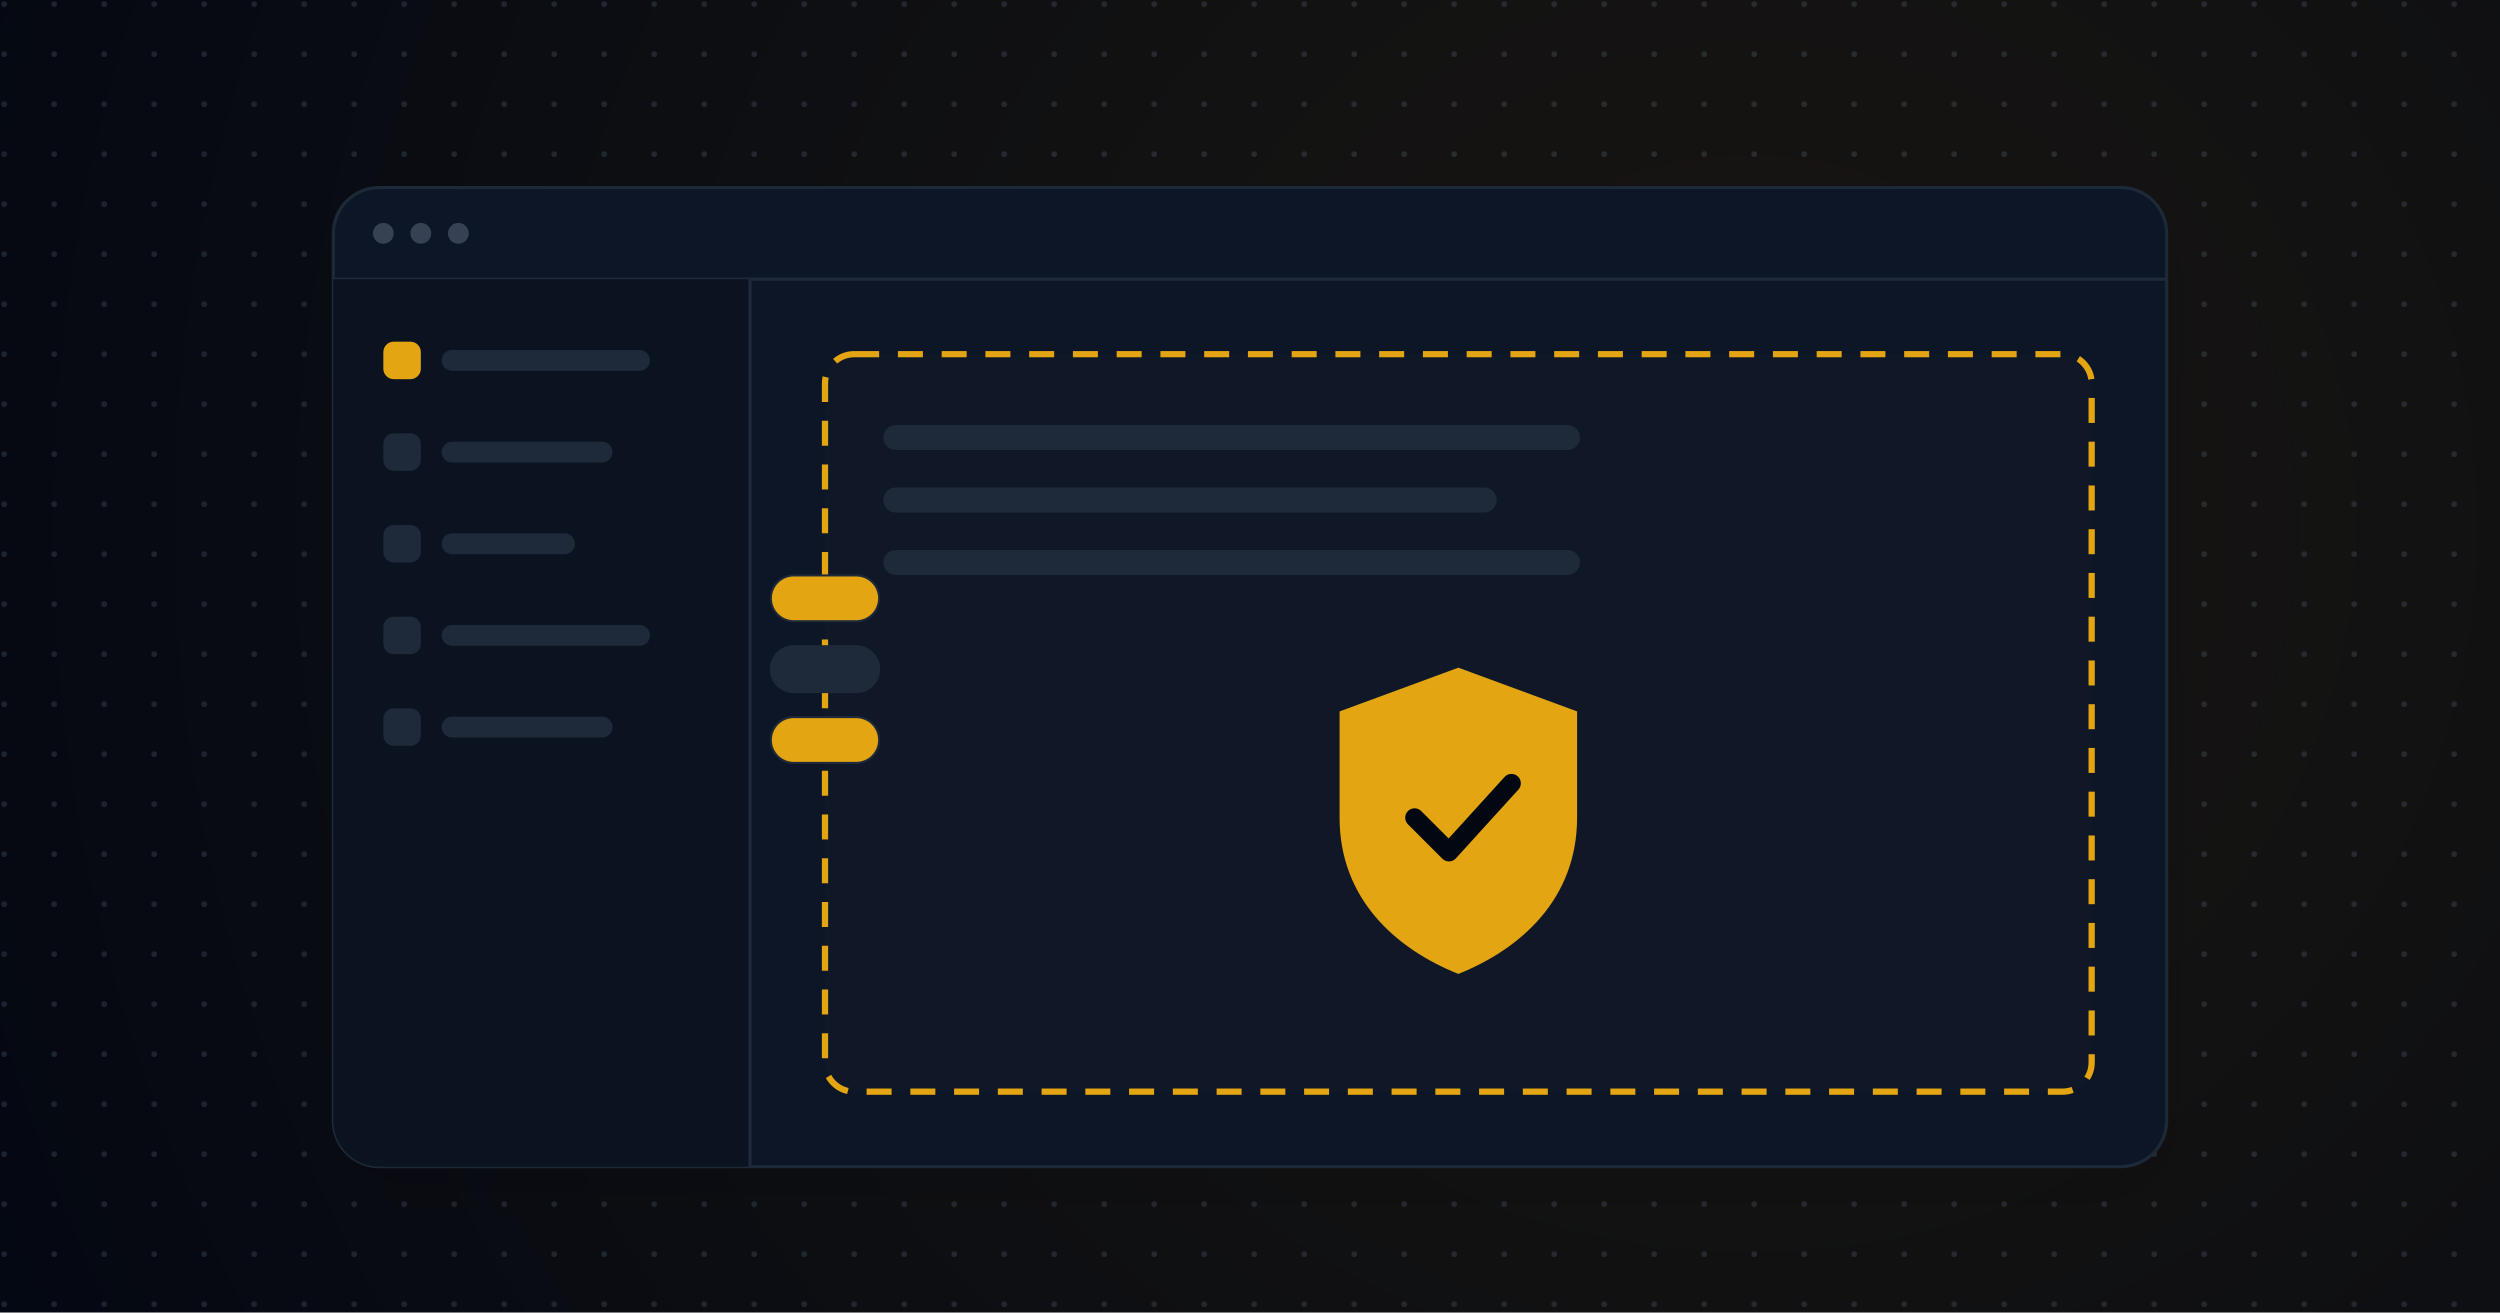
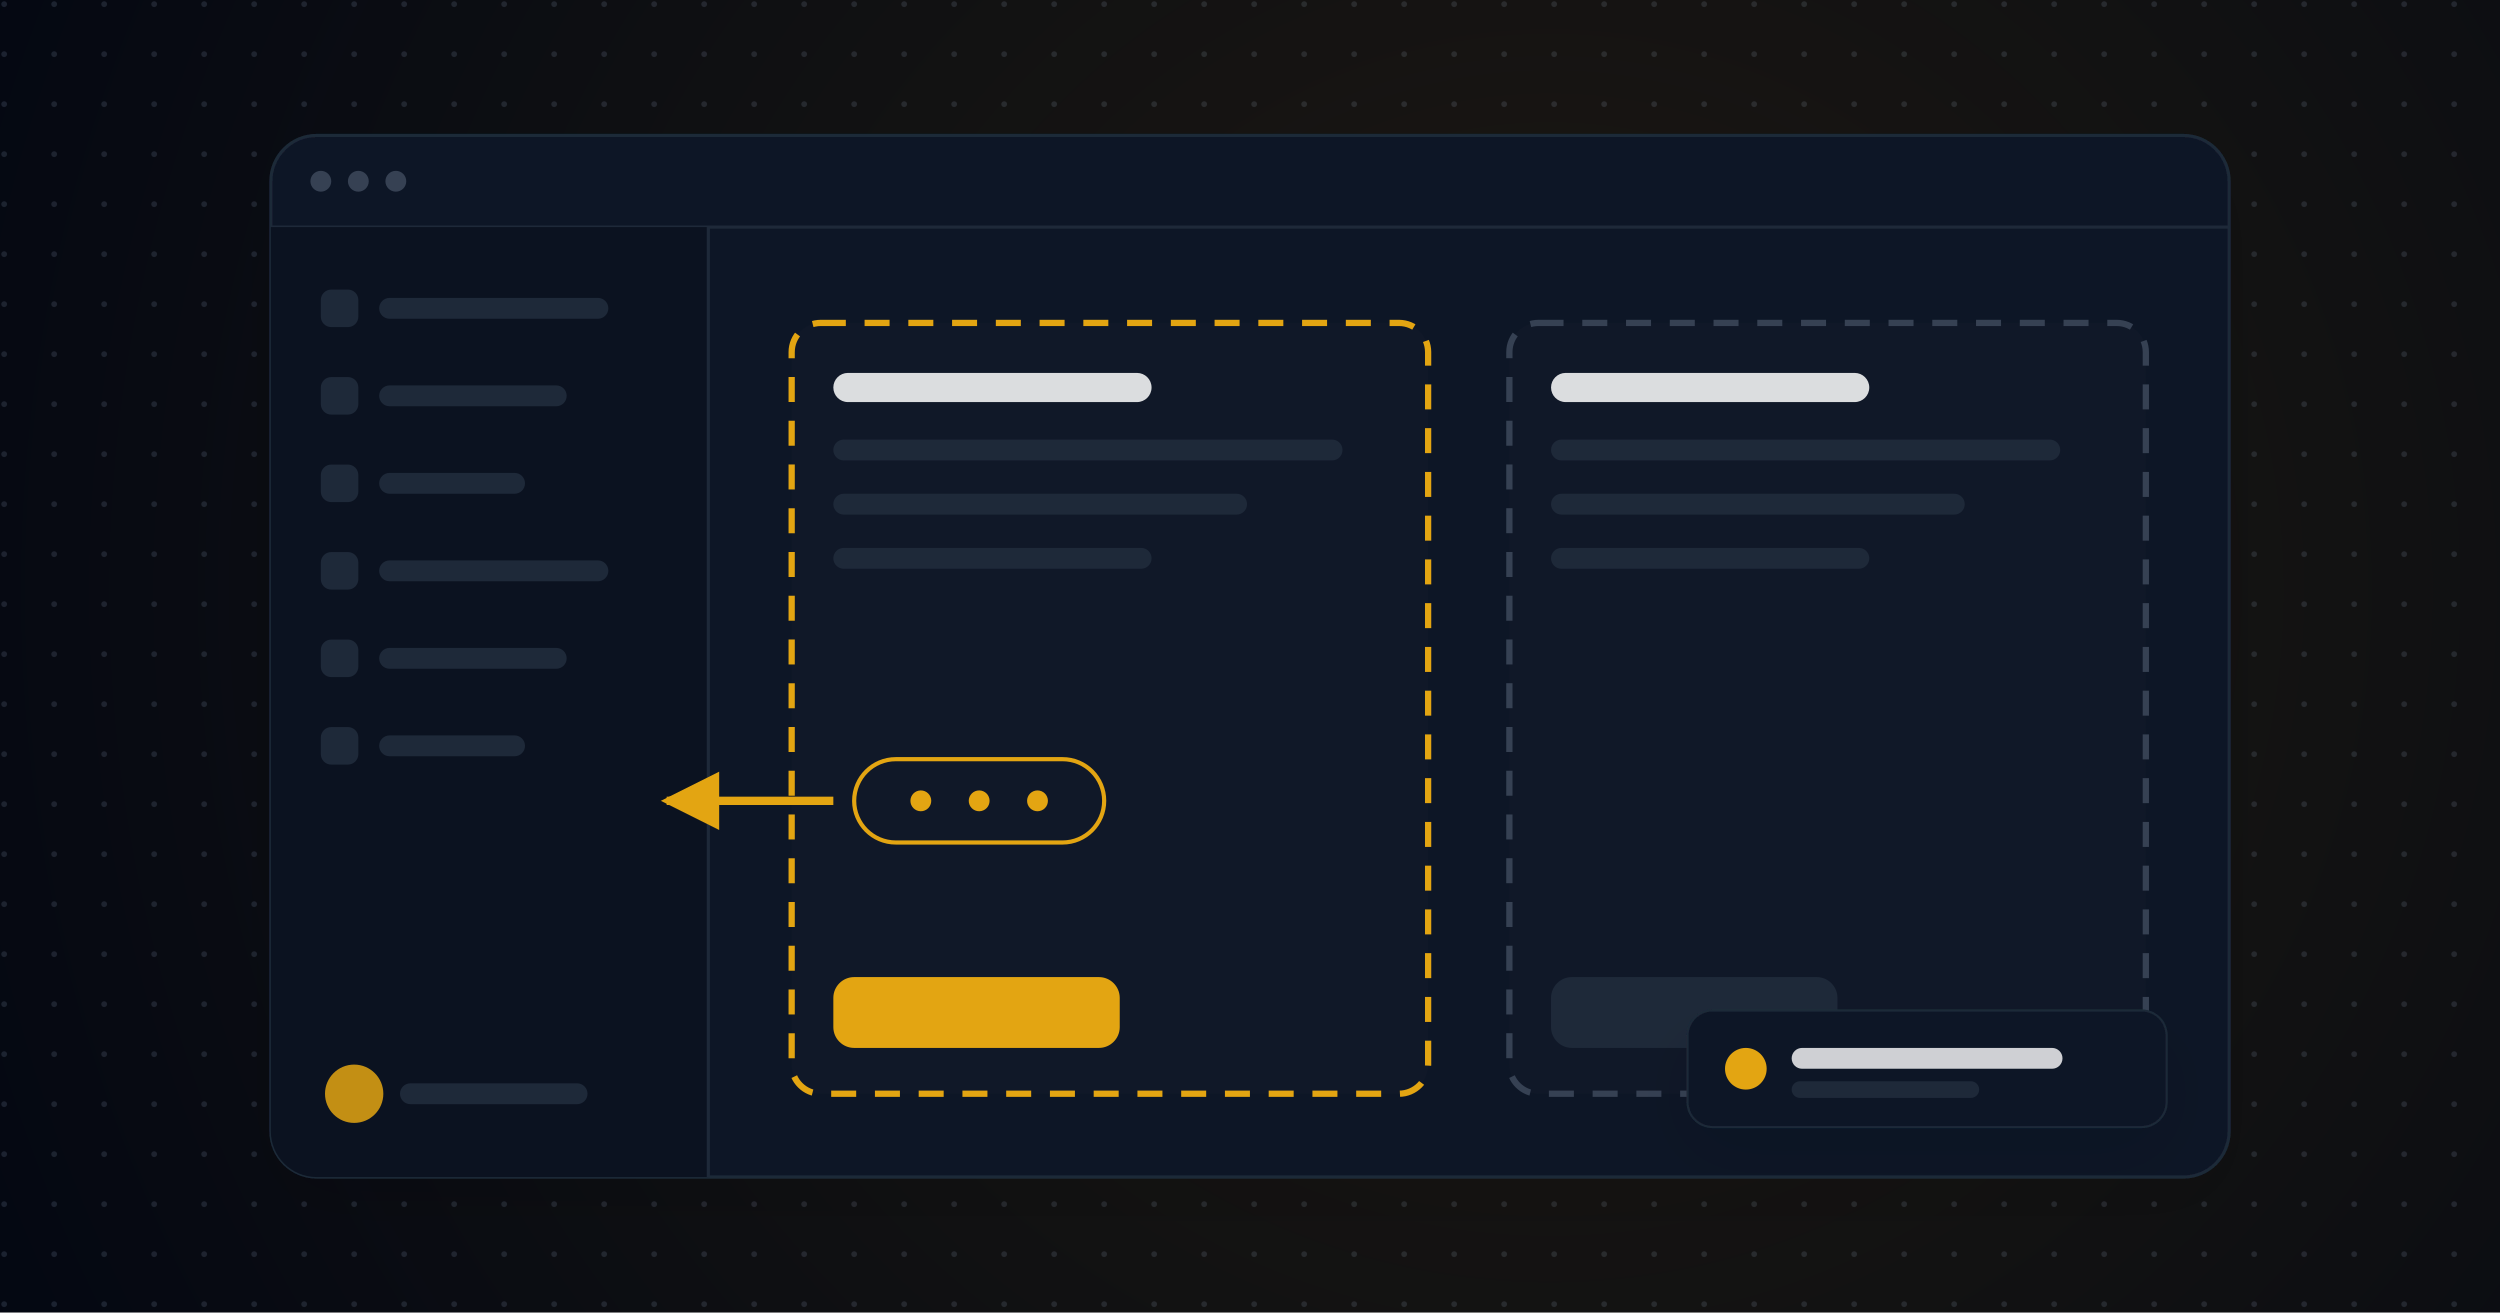
<svg xmlns="http://www.w3.org/2000/svg" width="1200" height="630" viewBox="0 0 1200 630" role="img">
  <defs>
    <pattern id="d" width="24" height="24" patternUnits="userSpaceOnUse">
      <circle cx="2" cy="2" r="1.4" fill="#1A2130" />
    </pattern>
    <filter id="sh" x="-20%" y="-20%" width="140%" height="160%">
      <feDropShadow dx="0" dy="12" stdDeviation="18" flood-color="#030712" flood-opacity=".08" />
    </filter>
-     <marker id="ah" viewBox="0 0 10 10" refX="9" refY="5" markerWidth="8" markerHeight="8" orient="auto-start-reverse">
+     <marker id="ah" viewBox="0 0 10 10" refX="9" refY="5" markerWidth="7" markerHeight="7" orient="auto-start-reverse">
      <path d="M0 0L10 5L0 10z" fill="#E3A512" />
    </marker>
-     <marker id="am" viewBox="0 0 10 10" refX="9" refY="5" markerWidth="8" markerHeight="8" orient="auto-start-reverse">
+     <marker id="am" viewBox="0 0 10 10" refX="9" refY="5" markerWidth="7" markerHeight="7" orient="auto-start-reverse">
      <path d="M0 0L10 5L0 10z" fill="#9CA3AF" />
    </marker>
  </defs>
  <rect width="1200" height="630" fill="#030712" />
  <rect width="1200" height="630" fill="url(#d)" />
  <defs>
-     <radialGradient id="g" cx="840.0" cy="252.0" r="960.0" gradientUnits="userSpaceOnUse">
-       <stop offset="0" stop-color="#E3A512" stop-opacity=".10" />
+     <radialGradient id="g" cx="744.0" cy="283.5" r="840.0" gradientUnits="userSpaceOnUse">
+       <stop offset="0" stop-color="#E3A512" stop-opacity=".12" />
      <stop offset="1" stop-color="#E3A512" stop-opacity="0" />
    </radialGradient>
  </defs>
  <rect width="1200" height="630" fill="url(#g)" />
  <g filter="url(#sh)">
-     <rect x="160.0" y="90.0" width="880" height="470" rx="22" fill="#101828" stroke="#1E2939" stroke-width="1.5" />
+     <rect x="130.0" y="65.0" width="940" height="500" rx="22" fill="#101828" stroke="#1E2939" stroke-width="1.5" />
  </g>
-   <circle cx="184.0" cy="112.0" r="5" fill="#364153" />
-   <circle cx="202.0" cy="112.0" r="5" fill="#364153" />
-   <circle cx="220.0" cy="112.0" r="5" fill="#364153" />
-   <line x1="160.0" y1="134.0" x2="1040.0" y2="134.0" stroke="#1E2939" stroke-width="1.5" />
+   <circle cx="154.0" cy="87.0" r="5" fill="#364153" />
+   <circle cx="172.0" cy="87.0" r="5" fill="#364153" />
+   <circle cx="190.0" cy="87.0" r="5" fill="#364153" />
+   <line x1="130.0" y1="109.0" x2="1070.0" y2="109.0" stroke="#1E2939" stroke-width="1.5" />
  <clipPath id="wc">
-     <rect x="160.0" y="90.0" width="880" height="470" rx="22" />
+     <rect x="130.0" y="65.0" width="940" height="500" rx="22" />
  </clipPath>
-   <rect clip-path="url(#wc)" x="160.0" y="134.0" width="200" height="426" fill="#0B1220" />
-   <line x1="360.0" y1="134.0" x2="360.0" y2="560.0" stroke="#1E2939" stroke-width="1.5" />
-   <rect x="184.0" y="164.0" width="18" height="18" rx="5" fill="#E3A512" />
-   <rect x="212.0" y="168.0" width="100" height="10" rx="5" fill="#1E2939" />
-   <rect x="184.0" y="208.0" width="18" height="18" rx="5" fill="#1E2939" />
-   <rect x="212.0" y="212.0" width="82" height="10" rx="5" fill="#1E2939" />
-   <rect x="184.0" y="252.0" width="18" height="18" rx="5" fill="#1E2939" />
-   <rect x="212.0" y="256.0" width="64" height="10" rx="5" fill="#1E2939" />
-   <rect x="184.0" y="296.0" width="18" height="18" rx="5" fill="#1E2939" />
-   <rect x="212.0" y="300.0" width="100" height="10" rx="5" fill="#1E2939" />
-   <rect x="184.0" y="340.0" width="18" height="18" rx="5" fill="#1E2939" />
-   <rect x="212.0" y="344.0" width="82" height="10" rx="5" fill="#1E2939" />
-   <rect x="396.0" y="170.0" width="608" height="354" rx="14" fill="#101828" stroke="#E3A512" stroke-width="3" stroke-dasharray="12 9" />
-   <rect x="424.0" y="204.0" width="334.4" height="12" rx="6" fill="#1E2939" />
-   <rect x="424.0" y="234.0" width="294.4" height="12" rx="6" fill="#1E2939" />
-   <rect x="424.0" y="264.0" width="334.4" height="12" rx="6" fill="#1E2939" />
-   <g transform="translate(700.0 389.48) scale(1.5)">
-     <path d="M0 -46 L38 -32 V2 C38 28 20 44 0 52 C-20 44 -38 28 -38 2 V-32 Z" fill="#E3A512" />
-     <path d="M-14 2 L-3 13 L17 -9" fill="none" stroke="#030712" stroke-width="6" stroke-linecap="round" stroke-linejoin="round" />
+   <rect clip-path="url(#wc)" x="130.0" y="109.0" width="210" height="456" fill="#0B1220" />
+   <line x1="340.0" y1="109.0" x2="340.0" y2="565.0" stroke="#1E2939" stroke-width="1.5" />
+   <rect x="154.0" y="139.0" width="18" height="18" rx="5" fill="#1E2939" />
+   <rect x="182.0" y="143.0" width="110" height="10" rx="5" fill="#1E2939" />
+   <rect x="154.0" y="181.0" width="18" height="18" rx="5" fill="#1E2939" />
+   <rect x="182.0" y="185.0" width="90" height="10" rx="5" fill="#1E2939" />
+   <rect x="154.0" y="223.0" width="18" height="18" rx="5" fill="#1E2939" />
+   <rect x="182.0" y="227.0" width="70" height="10" rx="5" fill="#1E2939" />
+   <rect x="154.0" y="265.0" width="18" height="18" rx="5" fill="#1E2939" />
+   <rect x="182.0" y="269.0" width="110" height="10" rx="5" fill="#1E2939" />
+   <rect x="154.0" y="307.0" width="18" height="18" rx="5" fill="#1E2939" />
+   <rect x="182.0" y="311.0" width="90" height="10" rx="5" fill="#1E2939" />
+   <rect x="154.0" y="349.0" width="18" height="18" rx="5" fill="#1E2939" />
+   <rect x="182.0" y="353.0" width="70" height="10" rx="5" fill="#1E2939" />
+   <circle cx="170.0" cy="525.0" r="14" fill="#E3A512" opacity=".85" />
+   <rect x="192.0" y="520.0" width="90" height="10" rx="5" fill="#1E2939" />
+   <rect x="380.0" y="155.0" width="305.5" height="370" rx="14" fill="#101828" stroke="#E3A512" stroke-width="3" stroke-dasharray="12 9" />
+   <rect x="400.0" y="179.0" width="152.75" height="14" rx="7" fill="#FFFFFF" opacity=".85" />
+   <rect x="400.0" y="211.0" width="244.4" height="10" rx="5" fill="#1E2939" />
+   <rect x="400.0" y="237.0" width="198.575" height="10" rx="5" fill="#1E2939" />
+   <rect x="400.0" y="263.0" width="152.75" height="10" rx="5" fill="#1E2939" />
+   <rect x="400.0" y="469.0" width="137.475" height="34" rx="10" fill="#E3A512" />
+   <rect x="724.5" y="155.0" width="305.5" height="370" rx="14" fill="#101828" stroke="#364153" stroke-width="3" stroke-dasharray="12 9" />
+   <rect x="744.5" y="179.0" width="152.75" height="14" rx="7" fill="#FFFFFF" opacity=".85" />
+   <rect x="744.5" y="211.0" width="244.4" height="10" rx="5" fill="#1E2939" />
+   <rect x="744.5" y="237.0" width="198.575" height="10" rx="5" fill="#1E2939" />
+   <rect x="744.5" y="263.0" width="152.75" height="10" rx="5" fill="#1E2939" />
+   <rect x="744.5" y="469.0" width="137.475" height="34" rx="10" fill="#1E2939" />
+   <path d="M400.0 384.4 C 360.0 384.4 350.0 384.4 320.0 384.4" stroke="#E3A512" stroke-width="4" fill="none" marker-end="url(#ah)" />
+   <rect x="410.0" y="364.4" width="120" height="40" rx="20" fill="#101828" stroke="#E3A512" stroke-width="2" />
+   <circle cx="442.0" cy="384.4" r="5" fill="#E3A512" />
+   <circle cx="470.0" cy="384.4" r="5" fill="#E3A512" />
+   <circle cx="498.0" cy="384.4" r="5" fill="#E3A512" />
+   <g filter="url(#sh)">
+     <rect x="810.0" y="485.0" width="230" height="56" rx="12" fill="#101828" stroke="#1E2939" />
  </g>
-   <rect x="370.0" y="276.2" width="52" height="22" rx="11" fill="#E3A512" stroke="#1E2939" />
-   <rect x="370.0" y="310.2" width="52" height="22" rx="11" fill="#1E2939" stroke="#1E2939" />
-   <rect x="370.0" y="344.2" width="52" height="22" rx="11" fill="#E3A512" stroke="#1E2939" />
+   <circle cx="838.0" cy="513.0" r="10" fill="#E3A512" />
+   <rect x="860.0" y="503.0" width="130" height="10" rx="5" fill="#FFFFFF" opacity=".8" />
+   <rect x="860.0" y="519.0" width="90" height="8" rx="4" fill="#1E2939" />
</svg>
